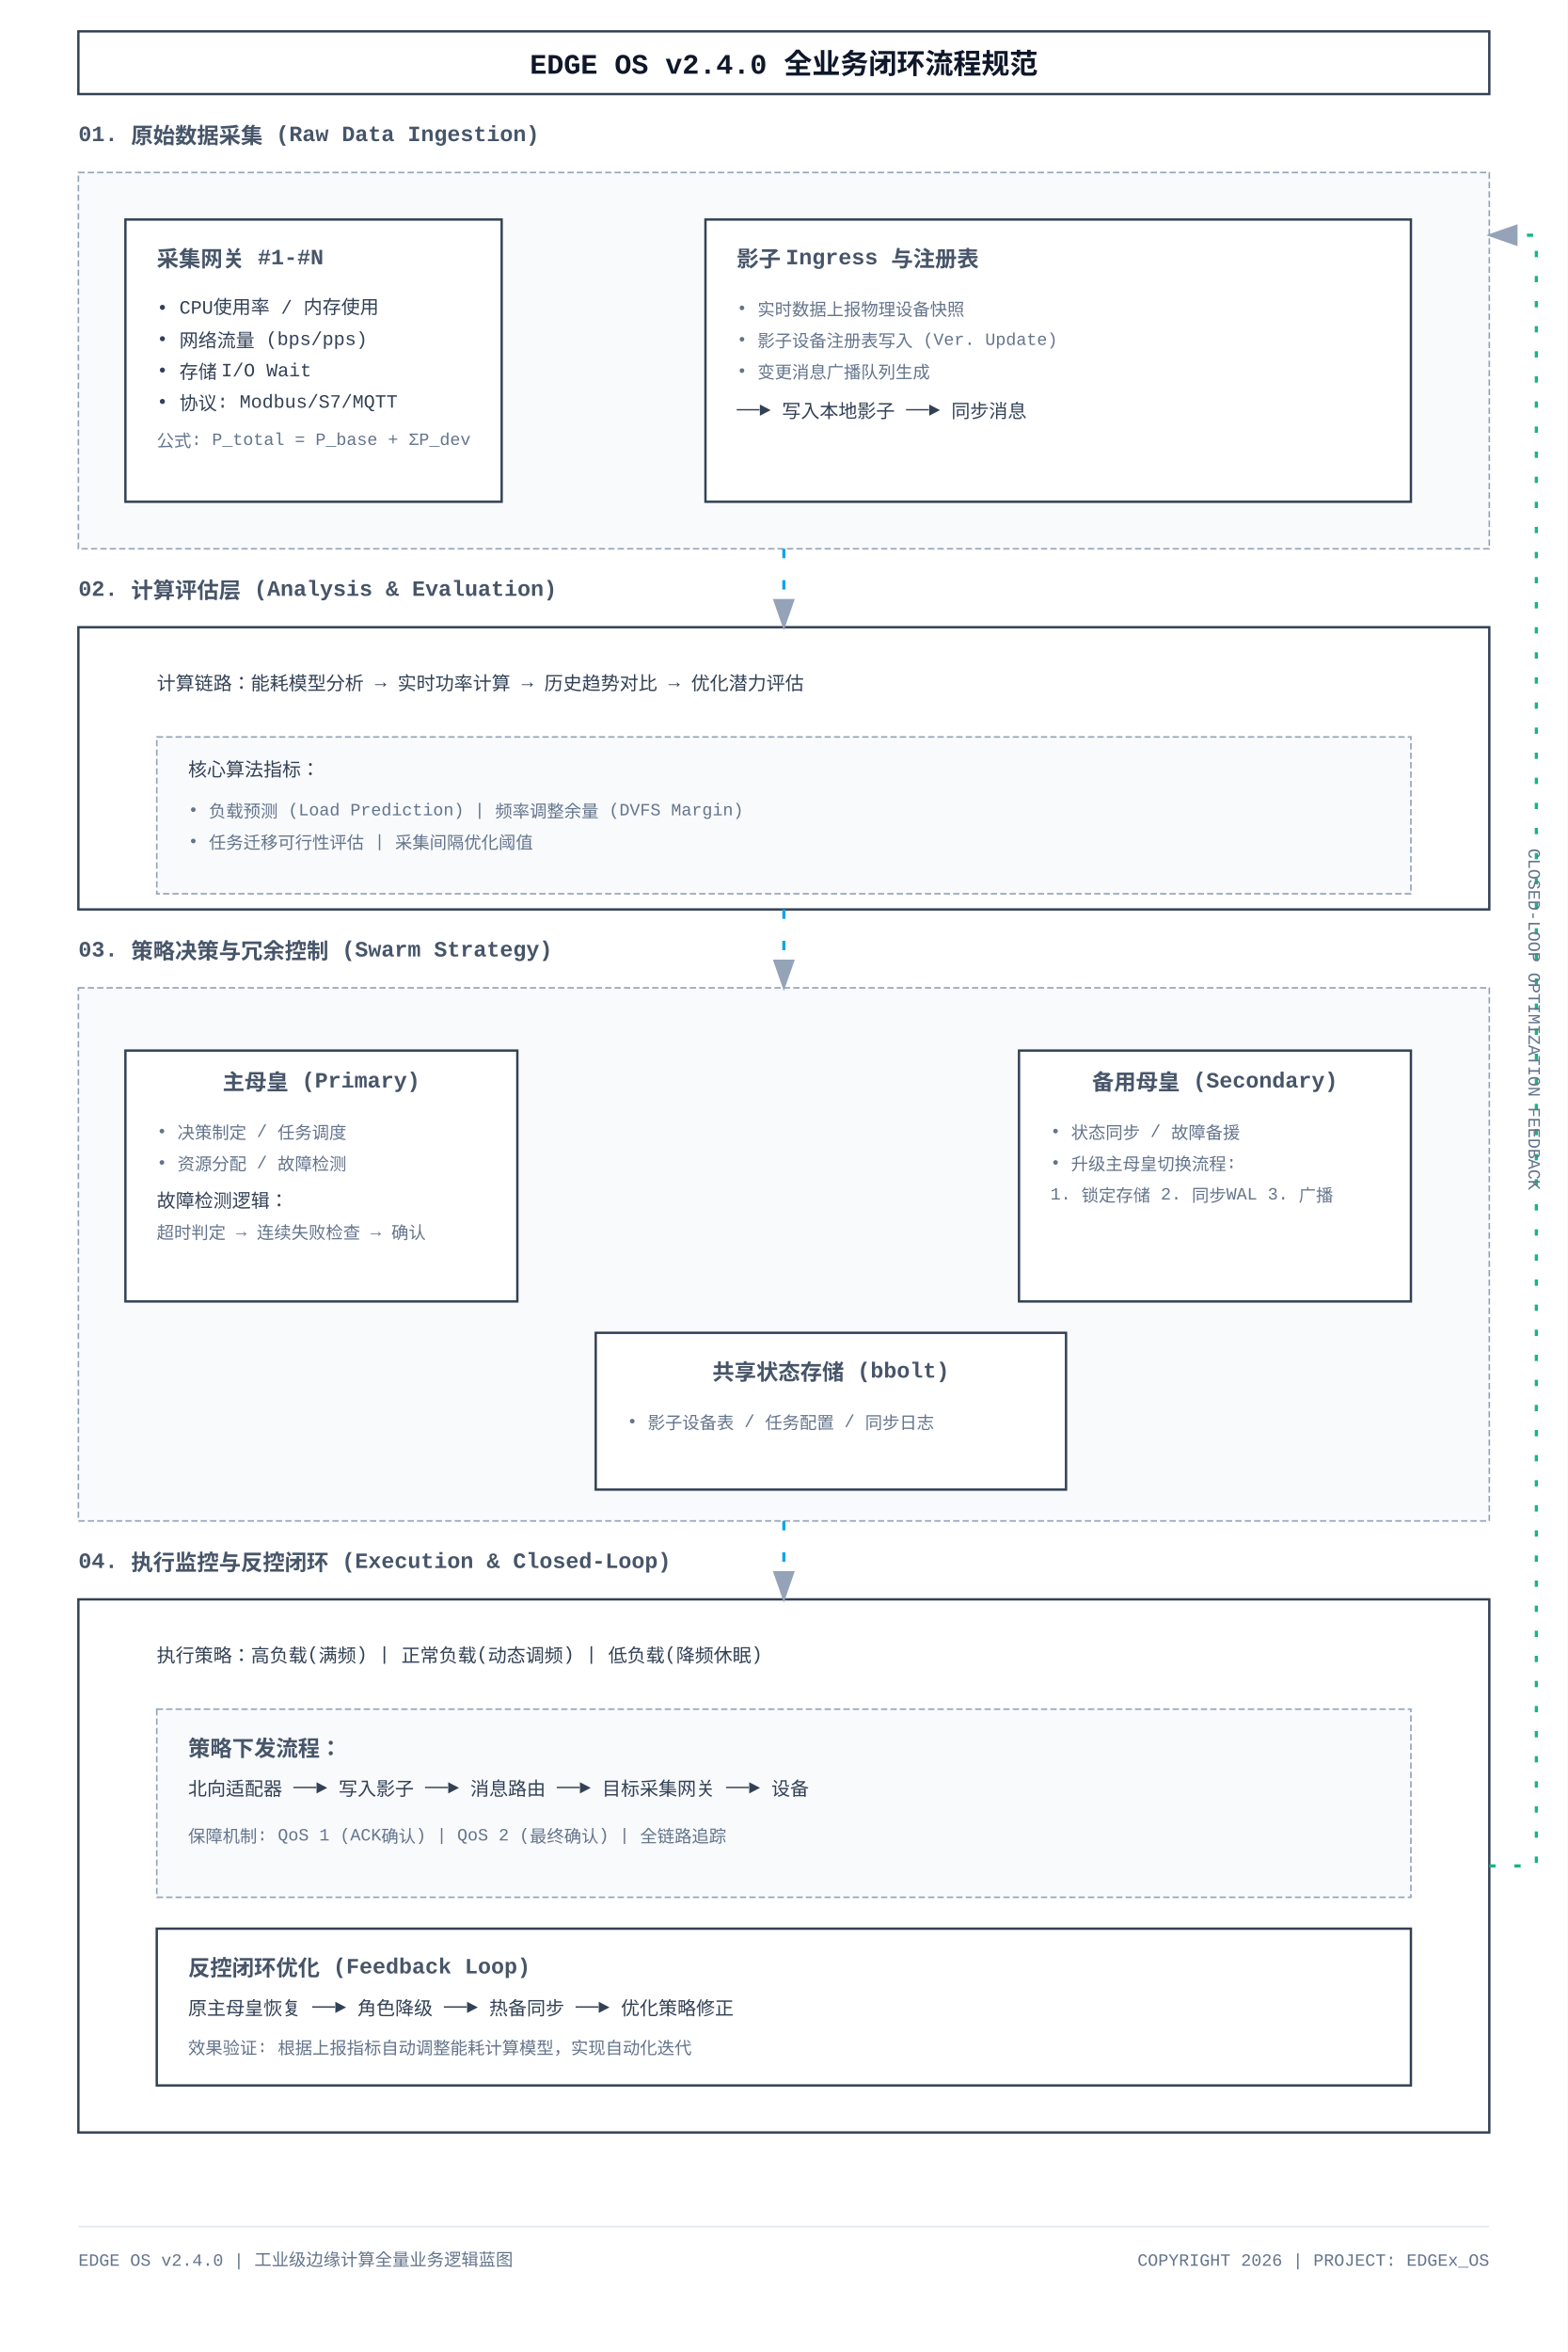
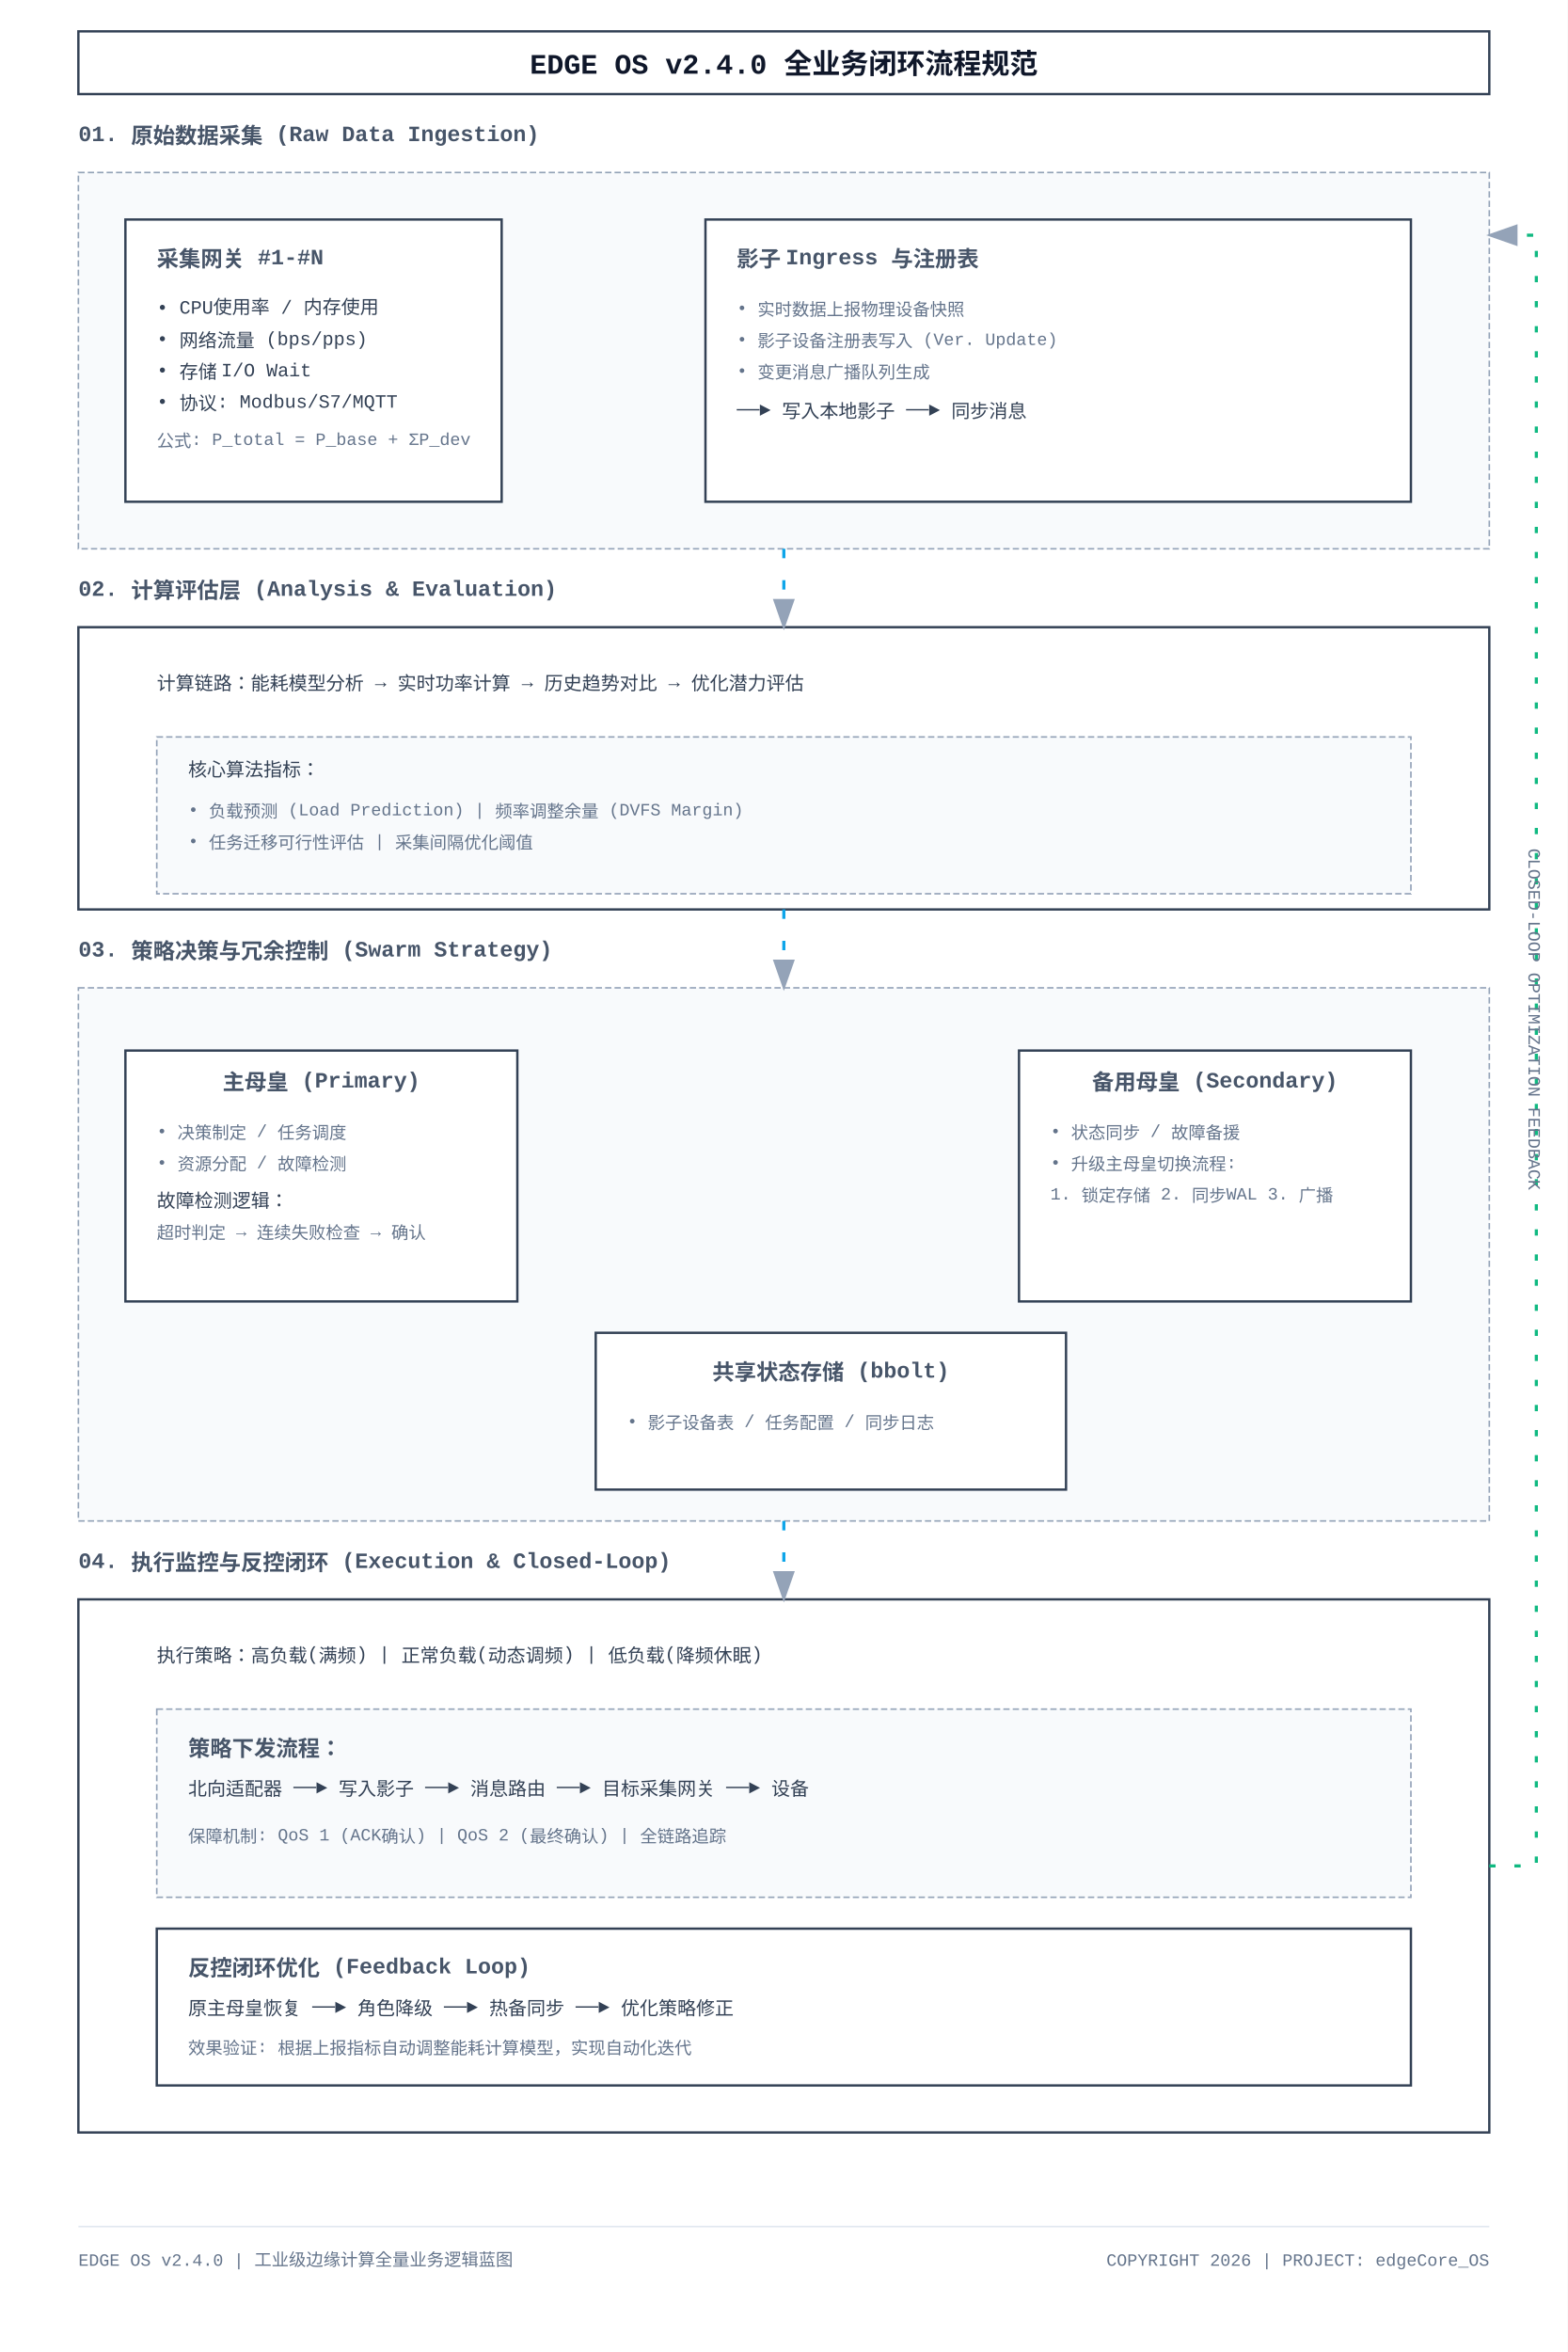
<svg xmlns="http://www.w3.org/2000/svg" width="1000" height="1500" viewBox="0 0 1000 1500">
  <style>
    .bg { fill: #ffffff; }
    .box-outline { fill: #ffffff; stroke: #334155; stroke-width: 1.5; }
    .container-bg { fill: #f8fafc; stroke: #94a3b8; stroke-width: 1; stroke-dasharray: 4,2; }
    .header-text { font-family: 'Monospace', 'Courier New', monospace; font-size: 18px; font-weight: bold; fill: #0f172a; }
    .section-title { font-family: 'Monospace', 'Courier New', monospace; font-size: 14px; font-weight: bold; fill: #475569; }
    .content-text { font-family: 'Monospace', 'Courier New', monospace; font-size: 12px; fill: #334155; }
    .label-id { font-family: 'Monospace', 'Courier New', monospace; font-size: 11px; fill: #64748b; }
    
    /* 连接线基础样式 */
    .base-line { fill: none; stroke: #cbd5e1; stroke-width: 1.5; }
    
    /* 粒子流动效果 */
    .data-flow {
      fill: none;
      stroke: #0ea5e9;
      stroke-width: 2;
      stroke-dasharray: 6, 14;
      animation: flow-anim 3s linear infinite;
    }
    
    .feedback-flow {
      fill: none;
      stroke: #10b981;
      stroke-width: 2;
      stroke-dasharray: 4, 12;
      animation: flow-anim 2s linear reverse infinite;
    }
    
    @keyframes flow-anim {
      from { stroke-dashoffset: 100; }
      to { stroke-dashoffset: 0; }
    }
  </style>
  <defs>
    <marker id="arrow-slate" markerWidth="10" markerHeight="7" refX="9" refY="3.5" orient="auto">
      <polygon points="0 0, 10 3.5, 0 7" fill="#94a3b8" />
    </marker>
  </defs>
  <rect width="1000" height="1500" class="bg" />
  <rect x="50" y="20" width="900" height="40" class="box-outline" />
  <text x="500" y="47" text-anchor="middle" class="header-text">EDGE OS v2.4.0 全业务闭环流程规范</text>
  <text x="50" y="90" class="section-title">01. 原始数据采集 (Raw Data Ingestion)</text>
  <rect x="50" y="110" width="900" height="240" class="container-bg" />
  <g transform="translate(80, 140)">
    <rect width="240" height="180" class="box-outline" />
    <text x="20" y="30" class="section-title">采集网关 #1-#N</text>
    <text x="20" y="60" class="content-text">• CPU使用率 / 内存使用</text>
    <text x="20" y="80" class="content-text">• 网络流量 (bps/pps)</text>
    <text x="20" y="100" class="content-text">• 存储 I/O Wait</text>
    <text x="20" y="120" class="content-text">• 协议: Modbus/S7/MQTT</text>
    <text x="20" y="145" class="label-id">公式: P_total = P_base + ΣP_dev</text>
  </g>
  <g transform="translate(450, 140)">
    <rect width="450" height="180" class="box-outline" />
    <text x="20" y="30" class="section-title">影子 Ingress 与注册表</text>
    <text x="20" y="60" class="label-id">• 实时数据上报物理设备快照</text>
    <text x="20" y="80" class="label-id">• 影子设备注册表写入 (Ver. Update)</text>
    <text x="20" y="100" class="label-id">• 变更消息广播队列生成</text>
    <text x="20" y="125" class="content-text">──► 写入本地影子 ──► 同步消息</text>
  </g>
  <text x="50" y="380" class="section-title">02. 计算评估层 (Analysis &amp; Evaluation)</text>
  <rect x="50" y="400" width="900" height="180" class="box-outline" />
  <g transform="translate(100, 440)">
    <text x="0" y="0" class="content-text">计算链路：能耗模型分析 → 实时功率计算 → 历史趋势对比 → 优化潜力评估</text>
    <rect x="0" y="30" width="800" height="100" class="container-bg" />
    <text x="20" y="55" class="content-text">核心算法指标：</text>
    <text x="20" y="80" class="label-id">• 负载预测 (Load Prediction) | 频率调整余量 (DVFS Margin)</text>
    <text x="20" y="100" class="label-id">• 任务迁移可行性评估 | 采集间隔优化阈值</text>
  </g>
  <text x="50" y="610" class="section-title">03. 策略决策与冗余控制 (Swarm Strategy)</text>
  <rect x="50" y="630" width="900" height="340" class="container-bg" />
  <g transform="translate(80, 670)">
    <rect width="250" height="160" class="box-outline" stroke="#6366f1" />
    <text x="125" y="25" text-anchor="middle" class="section-title" fill="#6366f1">主母皇 (Primary)</text>
    <text x="20" y="55" class="label-id">• 决策制定 / 任务调度</text>
    <text x="20" y="75" class="label-id">• 资源分配 / 故障检测</text>
    <text x="20" y="100" class="content-text" fill="#ef4444">故障检测逻辑：</text>
    <text x="20" y="120" class="label-id">超时判定 → 连续失败检查 → 确认</text>
    <rect x="300" y="180" width="300" height="100" class="box-outline" fill="#f1f5f9" />
    <text x="150" y="30" text-anchor="middle" class="section-title" transform="translate(300,180)">共享状态存储 (bbolt)</text>
    <text x="20" y="60" class="label-id" transform="translate(300,180)">• 影子设备表 / 任务配置 / 同步日志</text>
    <rect x="570" y="0" width="250" height="160" class="box-outline" />
    <text x="125" y="25" text-anchor="middle" class="section-title" transform="translate(570,0)">备用母皇 (Secondary)</text>
    <text x="20" y="55" class="label-id" transform="translate(570,0)">• 状态同步 / 故障备援</text>
    <text x="20" y="75" class="label-id" transform="translate(570,0)">• 升级主母皇切换流程:</text>
    <text x="20" y="95" class="label-id" transform="translate(570,0)">1. 锁定存储 2. 同步WAL 3. 广播</text>
  </g>
  <text x="50" y="1000" class="section-title">04. 执行监控与反控闭环 (Execution &amp; Closed-Loop)</text>
  <rect x="50" y="1020" width="900" height="340" class="box-outline" />
  <g transform="translate(100, 1060)">
    <text x="0" y="0" class="content-text">执行策略：高负载(满频) | 正常负载(动态调频) | 低负载(降频休眠)</text>
    <g transform="translate(0, 30)">
      <rect width="800" height="120" class="container-bg" />
      <text x="20" y="30" class="section-title">策略下发流程：</text>
      <text x="20" y="55" class="content-text">北向适配器 ──► 写入影子 ──► 消息路由 ──► 目标采集网关 ──► 设备</text>
      <text x="20" y="85" class="label-id">保障机制: QoS 1 (ACK确认) | QoS 2 (最终确认) | 全链路追踪</text>
    </g>
    <g transform="translate(0, 170)">
      <rect width="800" height="100" class="box-outline" stroke="#10b981" />
      <text x="20" y="30" class="section-title" fill="#10b981">反控闭环优化 (Feedback Loop)</text>
      <text x="20" y="55" class="content-text">原主母皇恢复 ──► 角色降级 ──► 热备同步 ──► 优化策略修正</text>
      <text x="20" y="80" class="label-id">效果验证: 根据上报指标自动调整能耗计算模型，实现自动化迭代</text>
    </g>
  </g>
  <path d="M500 350 V 400" class="data-flow" marker-end="url(#arrow-slate)" />
  <path d="M500 580 V 630" class="data-flow" marker-end="url(#arrow-slate)" />
  <path d="M500 970 V 1020" class="data-flow" marker-end="url(#arrow-slate)" />
  <path d="M950 1190 H 980 V 150 H 950" class="feedback-flow" marker-end="url(#arrow-slate)" />
  <text x="975" y="650" text-anchor="middle" class="label-id" transform="rotate(90, 975, 650)">CLOSED-LOOP OPTIMIZATION FEEDBACK</text>
  <line x1="50" y1="1420" x2="950" y2="1420" stroke="#e2e8f0" stroke-width="1" />
  <text x="50" y="1445" class="label-id">EDGE OS v2.4.0 | 工业级边缘计算全量业务逻辑蓝图</text>
-   <text x="950" y="1445" text-anchor="end" class="label-id">COPYRIGHT 2026 | PROJECT: EDGEx_OS</text>
+   <text x="950" y="1445" text-anchor="end" class="label-id">COPYRIGHT 2026 | PROJECT: edgeCore_OS</text>
</svg>
